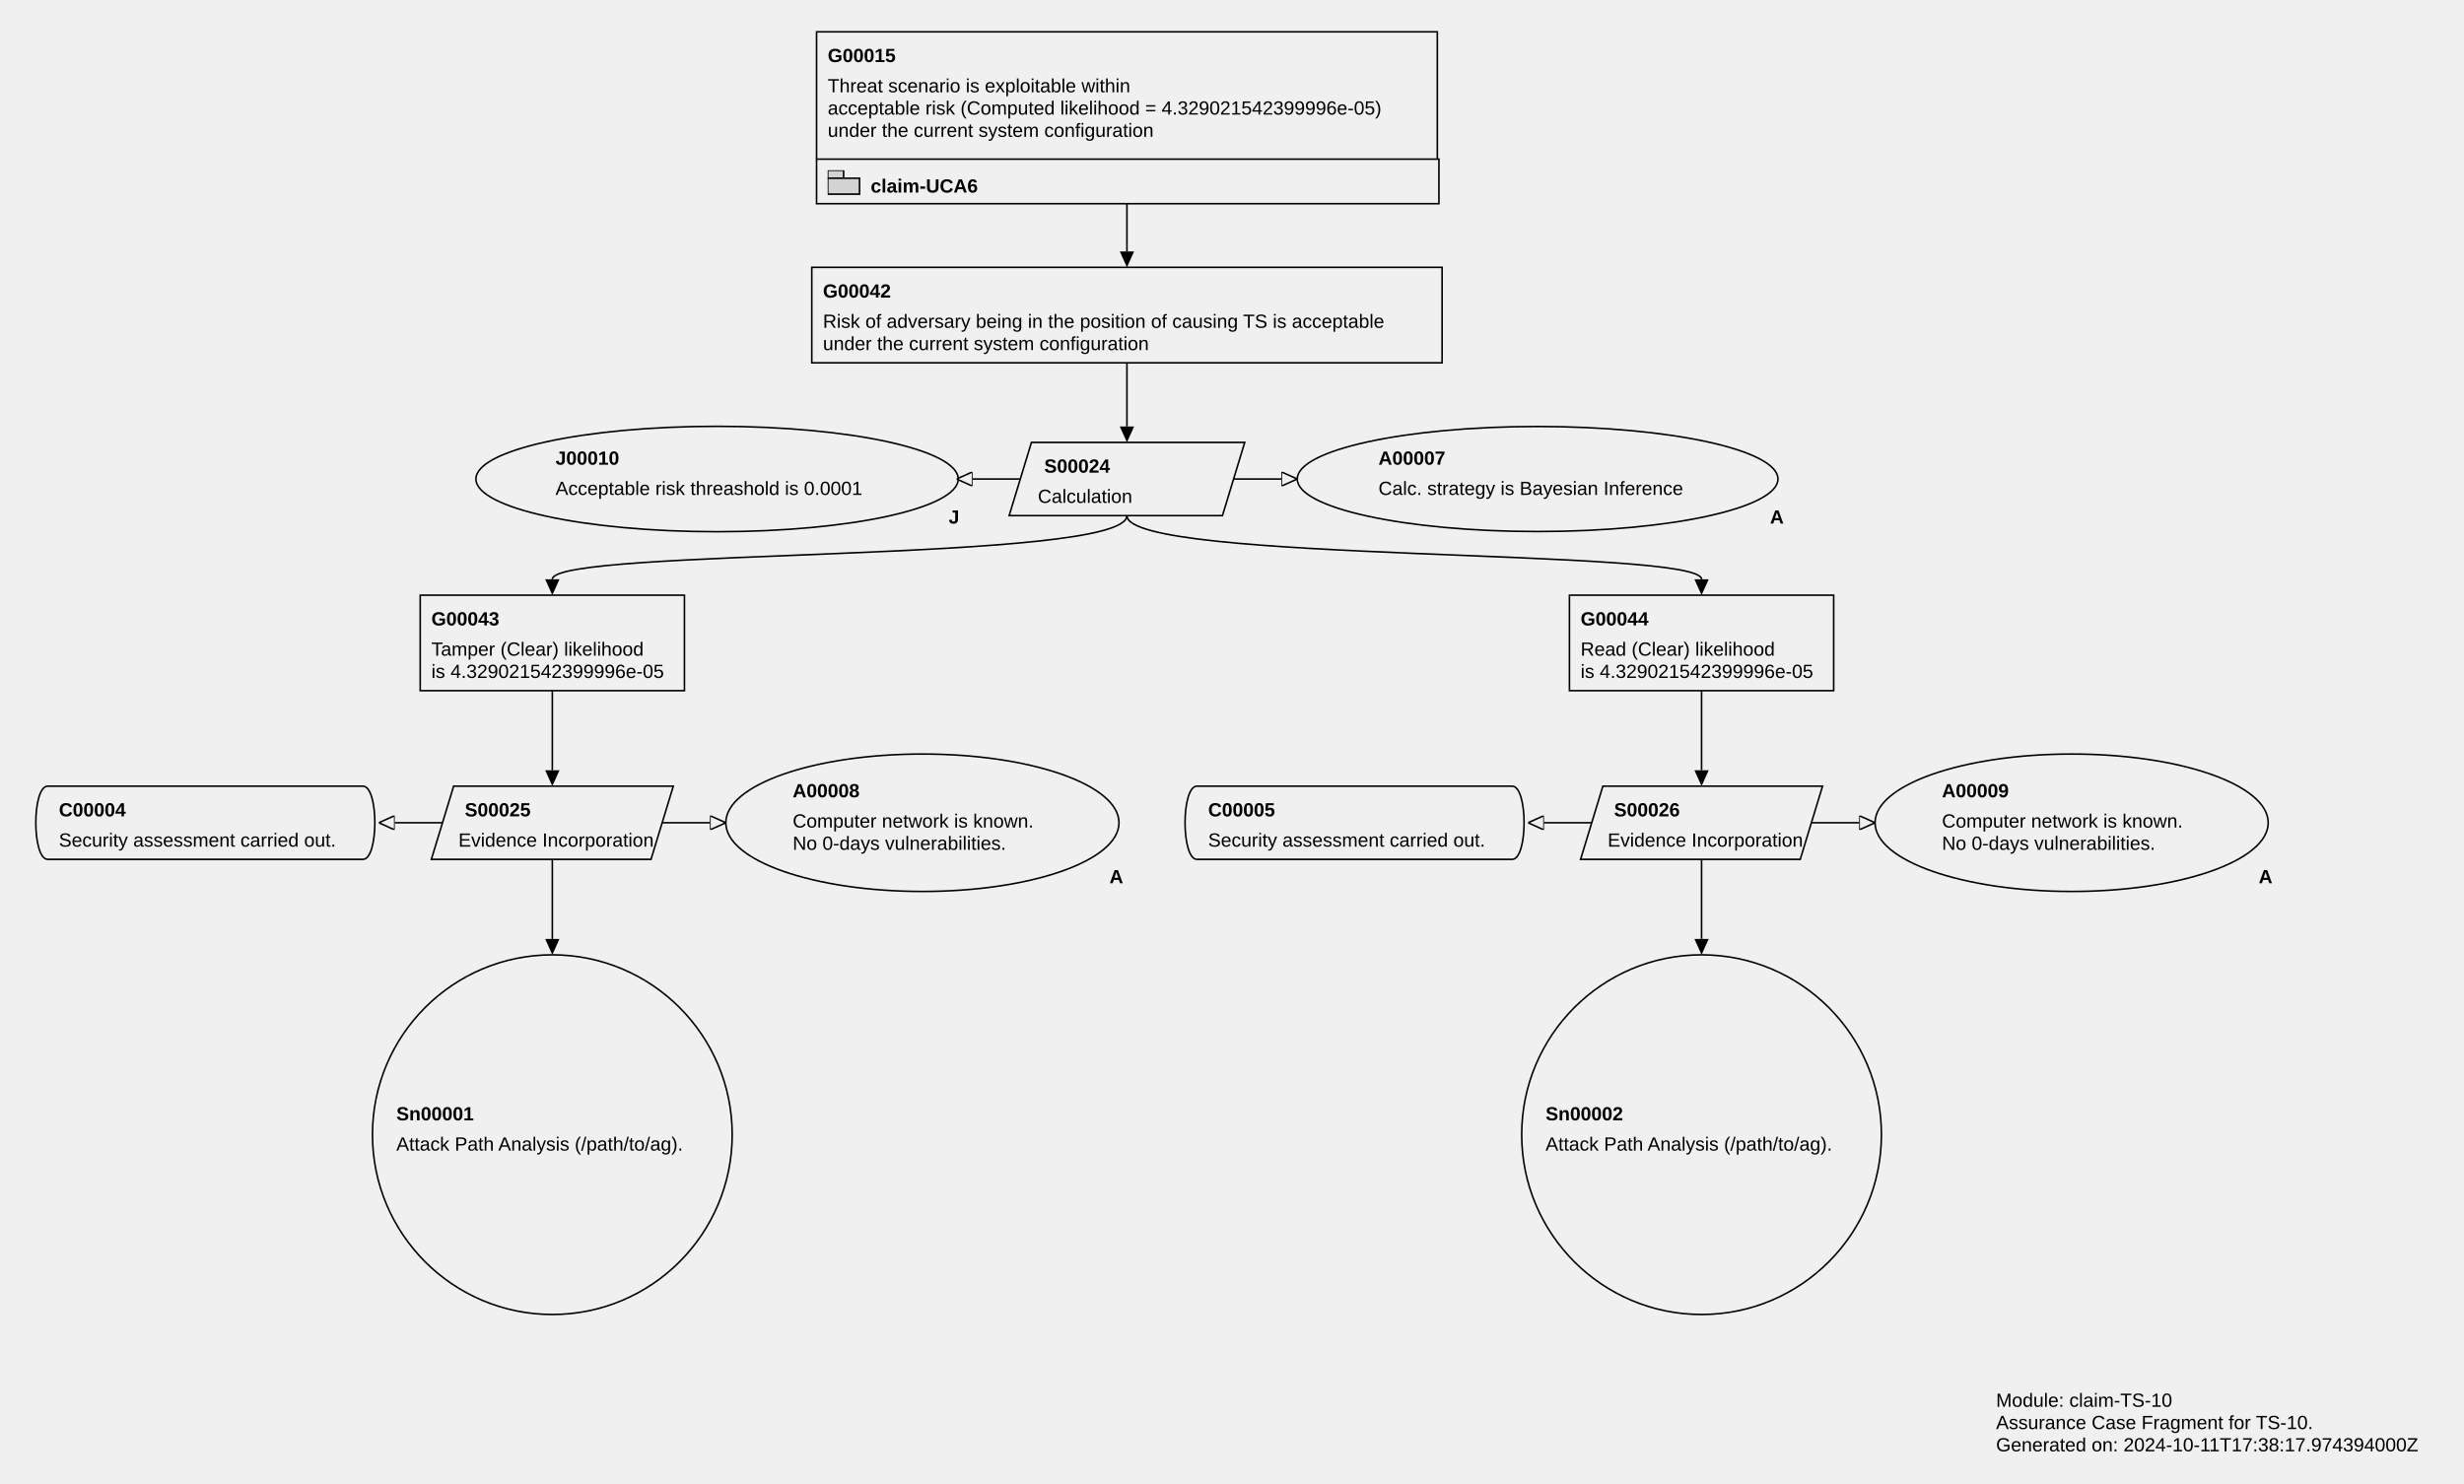
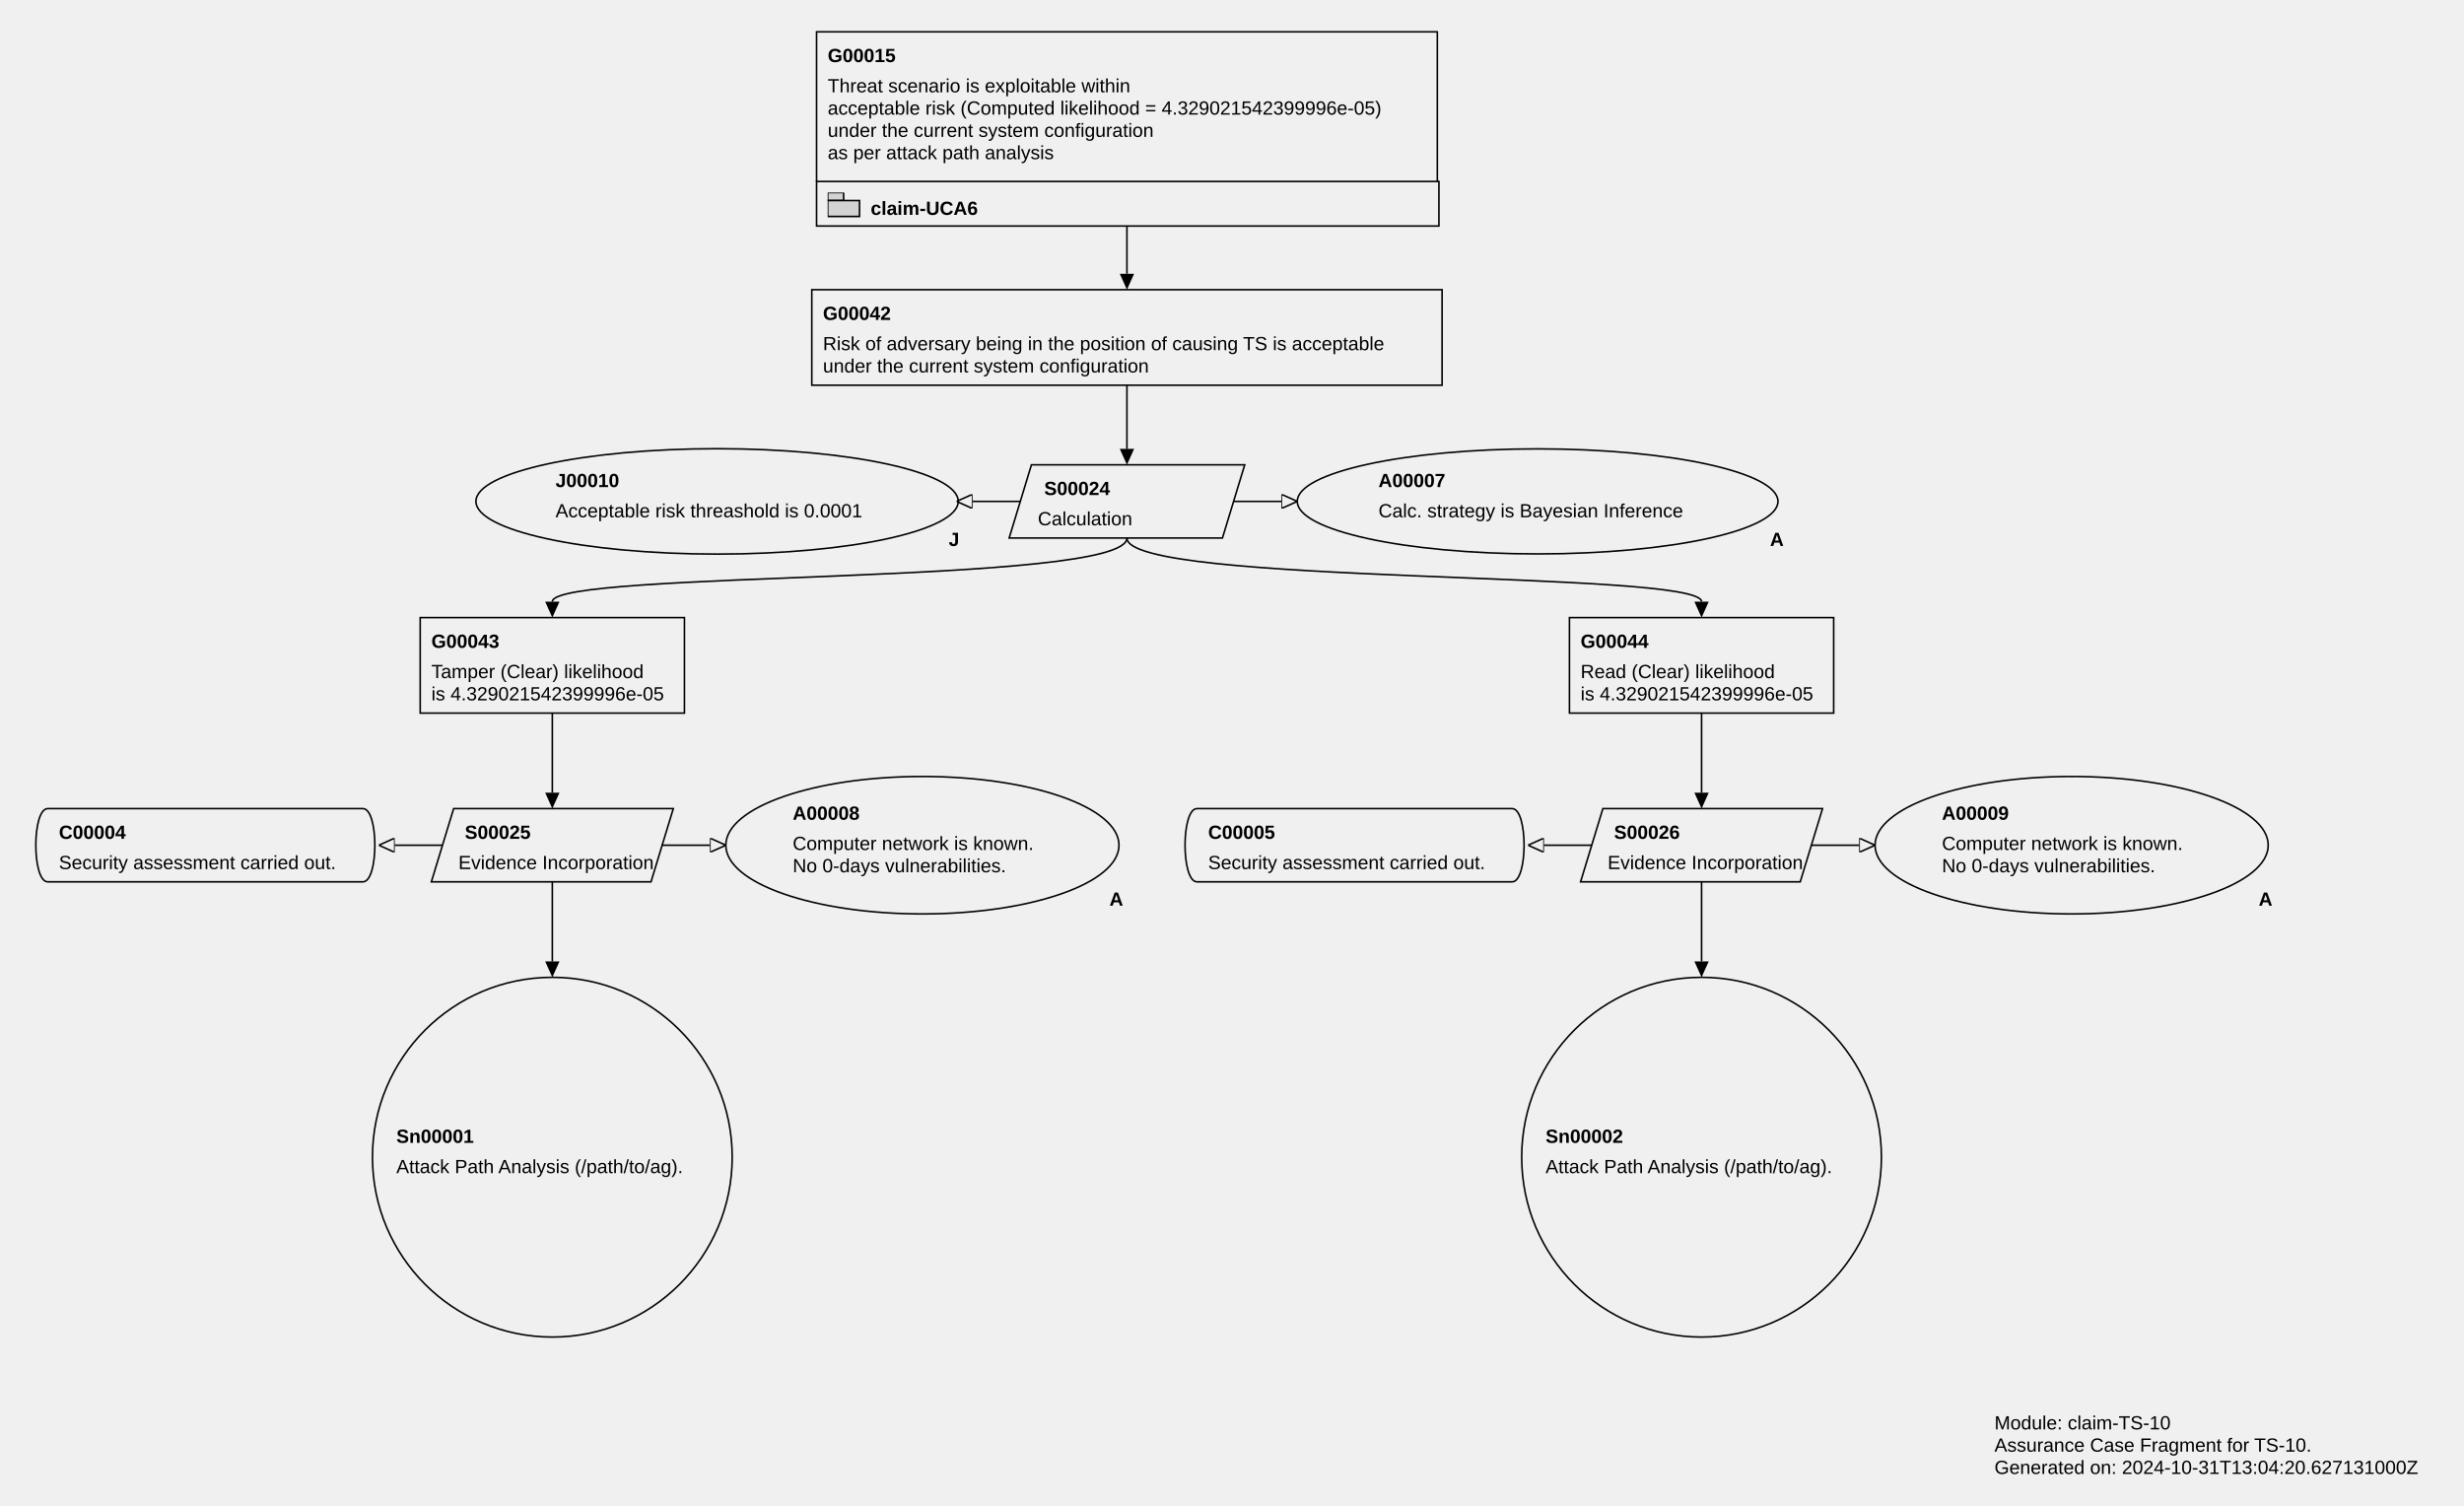
- <svg xmlns="http://www.w3.org/2000/svg" class="gsndiagram" viewBox="0 0 1548 932">
+ <svg xmlns="http://www.w3.org/2000/svg" class="gsndiagram" viewBox="0 0 1548 946">
  <symbol id="module_icon">
    <rect fill="lightgrey" height="5" stroke="black" stroke-width="1" width="10" x="0" y="0" />
    <rect fill="lightgrey" height="10" stroke="black" stroke-width="1" width="20" x="0" y="5" />
  </symbol>
  <symbol id="acp">
    <rect fill="black" height="10" stroke="black" stroke-width="1" width="10" x="0" y="0" />
  </symbol>
  <marker id="composite_arrow" markerHeight="9" markerUnits="userSpaceOnUse" markerWidth="10" orient="auto-start-reverse" refX="0" refY="4.5">
    <polyline fill-opacity="0" points="0 0, 6 4.5, 0 9" stroke="black" stroke-width="1" />
    <polyline fill-opacity="0" points="4 0, 10 4.5, 4 9" stroke="black" stroke-width="1" />
    <polyline fill-opacity="0" points="0 4.5, 10 4.5" stroke="black" stroke-width="1" />
  </marker>
  <marker id="supportedby_arrow" markerHeight="9" markerUnits="userSpaceOnUse" markerWidth="10" orient="auto-start-reverse" refX="0" refY="4.5">
    <polyline fill="black" points="0 0, 10 4.5, 0 9" />
  </marker>
  <marker id="incontextof_arrow" markerHeight="9" markerUnits="userSpaceOnUse" markerWidth="10" orient="auto-start-reverse" refX="0" refY="4.5">
    <polyline fill-opacity="0" points="0 0, 10 4.5, 0 9, 0 0" stroke="black" stroke-width="1" />
  </marker>
  <style type="text/css">
.notVerified path { fill: red; fill-opacity: 1;}
/* .notVerified text,a { fill: white; } */
</style>
  <a href="claim-UCA6.svg#node_g00015">
    <g class="gsn_module_claim_uca6 gsnelem gsnawaygoal" id="node_g00015">
-       <path class="border" d="M513,100 V20 H903 V100" fill-opacity="0" stroke="black" stroke-width="1" />
+       <path class="border" d="M513,114 V20 H903 V114" fill-opacity="0" stroke="black" stroke-width="1" />
      <text font-family="Arial" font-size="12" font-weight="bold" x="520" y="39">G00015</text>
      <text font-family="Arial" font-size="12" x="520" y="58">Threat scenario is exploitable within </text>
      <text font-family="Arial" font-size="12" x="520" y="72"> acceptable risk (Computed likelihood = 4.329021542399996e-05) </text>
-       <text font-family="Arial" font-size="12" x="520" y="86"> under the current system configuration</text>
+       <text font-family="Arial" font-size="12" x="520" y="86"> under the current system configuration </text>
+       <text font-family="Arial" font-size="12" x="520" y="100"> as per attack path analysis</text>
      <a href="claim-UCA6.svg#node_g00015">
-         <path class="border" d="M513,100 h391 v28 h-391 z" fill-opacity="0" stroke="black" stroke-width="1" />
-         <text font-family="Arial" font-size="12" font-weight="bold" x="547" y="121">claim-UCA6</text>
+         <path class="border" d="M513,114 h391 v28 h-391 z" fill-opacity="0" stroke="black" stroke-width="1" />
+         <text font-family="Arial" font-size="12" font-weight="bold" x="547" y="135">claim-UCA6</text>
      </a>
-       <use href="#module_icon" x="520" y="107" />
+       <use href="#module_icon" x="520" y="121" />
    </g>
  </a>
  <g class="gsn_module_claim_ts_10 gsnelem gsngoal" id="node_g00042">
-     <path class="border" d="M510,168 L906,168 L906,228 L510,228 z" fill-opacity="0" stroke="black" stroke-width="1" />
-     <text font-family="Arial" font-size="12" font-weight="bold" x="517" y="187">G00042</text>
-     <text font-family="Arial" font-size="12" x="517" y="206">Risk of adversary being in the position of causing TS is acceptable </text>
-     <text font-family="Arial" font-size="12" x="517" y="220"> under the current system configuration</text>
+     <path class="border" d="M510,182 L906,182 L906,242 L510,242 z" fill-opacity="0" stroke="black" stroke-width="1" />
+     <text font-family="Arial" font-size="12" font-weight="bold" x="517" y="201">G00042</text>
+     <text font-family="Arial" font-size="12" x="517" y="220">Risk of adversary being in the position of causing TS is acceptable </text>
+     <text font-family="Arial" font-size="12" x="517" y="234"> under the current system configuration</text>
  </g>
  <g class="gsn_module_claim_ts_10 gsnelem gsnjust" id="node_j00010">
-     <path class="border" d="M299,301 a151,33,0,1,0,303,0 a151,33,0,1,0,-303,0 z" fill-opacity="0" stroke="black" stroke-width="1" />
-     <text font-family="Arial" font-size="12" font-weight="bold" x="349" y="292">J00010</text>
-     <text font-family="Arial" font-size="12" x="349" y="311">Acceptable risk threashold is 0.0001</text>
-     <text font-family="Arial" font-size="12" font-weight="bold" x="596" y="329">J</text>
+     <path class="border" d="M299,315 a151,33,0,1,0,303,0 a151,33,0,1,0,-303,0 z" fill-opacity="0" stroke="black" stroke-width="1" />
+     <text font-family="Arial" font-size="12" font-weight="bold" x="349" y="306">J00010</text>
+     <text font-family="Arial" font-size="12" x="349" y="325">Acceptable risk threashold is 0.0001</text>
+     <text font-family="Arial" font-size="12" font-weight="bold" x="596" y="343">J</text>
  </g>
  <g class="gsn_module_claim_ts_10 gsnelem gsnstgy" id="node_s00024">
-     <path class="border" d="M648,278 L782,278 L768,324 L634,324 z" fill-opacity="0" stroke="black" stroke-width="1" />
-     <text font-family="Arial" font-size="12" font-weight="bold" x="656" y="297">S00024</text>
-     <text font-family="Arial" font-size="12" x="652" y="316">Calculation</text>
+     <path class="border" d="M648,292 L782,292 L768,338 L634,338 z" fill-opacity="0" stroke="black" stroke-width="1" />
+     <text font-family="Arial" font-size="12" font-weight="bold" x="656" y="311">S00024</text>
+     <text font-family="Arial" font-size="12" x="652" y="330">Calculation</text>
  </g>
  <g class="gsn_module_claim_ts_10 gsnelem gsnasmp" id="node_a00007">
-     <path class="border" d="M815,301 a151,33,0,1,0,302,0 a151,33,0,1,0,-302,0 z" fill-opacity="0" stroke="black" stroke-width="1" />
-     <text font-family="Arial" font-size="12" font-weight="bold" x="866" y="292">A00007</text>
-     <text font-family="Arial" font-size="12" x="866" y="311">Calc. strategy is Bayesian Inference</text>
-     <text font-family="Arial" font-size="12" font-weight="bold" x="1112" y="329">A</text>
+     <path class="border" d="M815,315 a151,33,0,1,0,302,0 a151,33,0,1,0,-302,0 z" fill-opacity="0" stroke="black" stroke-width="1" />
+     <text font-family="Arial" font-size="12" font-weight="bold" x="866" y="306">A00007</text>
+     <text font-family="Arial" font-size="12" x="866" y="325">Calc. strategy is Bayesian Inference</text>
+     <text font-family="Arial" font-size="12" font-weight="bold" x="1112" y="343">A</text>
  </g>
  <g class="gsn_module_claim_ts_10 gsnelem gsngoal" id="node_g00043">
-     <path class="border" d="M264,374 L430,374 L430,434 L264,434 z" fill-opacity="0" stroke="black" stroke-width="1" />
-     <text font-family="Arial" font-size="12" font-weight="bold" x="271" y="393">G00043</text>
-     <text font-family="Arial" font-size="12" x="271" y="412">Tamper (Clear) likelihood </text>
-     <text font-family="Arial" font-size="12" x="271" y="426"> is 4.329021542399996e-05</text>
+     <path class="border" d="M264,388 L430,388 L430,448 L264,448 z" fill-opacity="0" stroke="black" stroke-width="1" />
+     <text font-family="Arial" font-size="12" font-weight="bold" x="271" y="407">G00043</text>
+     <text font-family="Arial" font-size="12" x="271" y="426">Tamper (Clear) likelihood </text>
+     <text font-family="Arial" font-size="12" x="271" y="440"> is 4.329021542399996e-05</text>
  </g>
  <g class="gsn_module_claim_ts_10 gsnelem gsngoal" id="node_g00044">
-     <path class="border" d="M986,374 L1152,374 L1152,434 L986,434 z" fill-opacity="0" stroke="black" stroke-width="1" />
-     <text font-family="Arial" font-size="12" font-weight="bold" x="993" y="393">G00044</text>
-     <text font-family="Arial" font-size="12" x="993" y="412">Read (Clear) likelihood </text>
-     <text font-family="Arial" font-size="12" x="993" y="426"> is 4.329021542399996e-05</text>
+     <path class="border" d="M986,388 L1152,388 L1152,448 L986,448 z" fill-opacity="0" stroke="black" stroke-width="1" />
+     <text font-family="Arial" font-size="12" font-weight="bold" x="993" y="407">G00044</text>
+     <text font-family="Arial" font-size="12" x="993" y="426">Read (Clear) likelihood </text>
+     <text font-family="Arial" font-size="12" x="993" y="440"> is 4.329021542399996e-05</text>
  </g>
  <g class="gsn_module_claim_ts_10 gsnelem gsnctxt" id="node_c00004">
-     <path class="border" d="M30,494 L228,494 C238,494,238,540,228,540 L30,540 C20,540,20,494,30,494" fill-opacity="0" stroke="black" stroke-width="1" />
-     <text font-family="Arial" font-size="12" font-weight="bold" x="37" y="513">C00004</text>
-     <text font-family="Arial" font-size="12" x="37" y="532">Security assessment carried out.</text>
+     <path class="border" d="M30,508 L228,508 C238,508,238,554,228,554 L30,554 C20,554,20,508,30,508" fill-opacity="0" stroke="black" stroke-width="1" />
+     <text font-family="Arial" font-size="12" font-weight="bold" x="37" y="527">C00004</text>
+     <text font-family="Arial" font-size="12" x="37" y="546">Security assessment carried out.</text>
  </g>
  <g class="gsn_module_claim_ts_10 gsnelem gsnstgy" id="node_s00025">
-     <path class="border" d="M285,494 L423,494 L409,540 L271,540 z" fill-opacity="0" stroke="black" stroke-width="1" />
-     <text font-family="Arial" font-size="12" font-weight="bold" x="292" y="513">S00025</text>
-     <text font-family="Arial" font-size="12" x="288" y="532">Evidence Incorporation</text>
+     <path class="border" d="M285,508 L423,508 L409,554 L271,554 z" fill-opacity="0" stroke="black" stroke-width="1" />
+     <text font-family="Arial" font-size="12" font-weight="bold" x="292" y="527">S00025</text>
+     <text font-family="Arial" font-size="12" x="288" y="546">Evidence Incorporation</text>
  </g>
  <g class="gsn_module_claim_ts_10 gsnelem gsnasmp" id="node_a00008">
-     <path class="border" d="M456,517 a123,43,0,1,0,247,0 a123,43,0,1,0,-247,0 z" fill-opacity="0" stroke="black" stroke-width="1" />
-     <text font-family="Arial" font-size="12" font-weight="bold" x="498" y="501">A00008</text>
-     <text font-family="Arial" font-size="12" x="498" y="520">Computer network is known. </text>
-     <text font-family="Arial" font-size="12" x="498" y="534"> No 0-days vulnerabilities.</text>
-     <text font-family="Arial" font-size="12" font-weight="bold" x="697" y="555">A</text>
+     <path class="border" d="M456,531 a123,43,0,1,0,247,0 a123,43,0,1,0,-247,0 z" fill-opacity="0" stroke="black" stroke-width="1" />
+     <text font-family="Arial" font-size="12" font-weight="bold" x="498" y="515">A00008</text>
+     <text font-family="Arial" font-size="12" x="498" y="534">Computer network is known. </text>
+     <text font-family="Arial" font-size="12" x="498" y="548"> No 0-days vulnerabilities.</text>
+     <text font-family="Arial" font-size="12" font-weight="bold" x="697" y="569">A</text>
  </g>
  <g class="gsn_module_claim_ts_10 gsnelem gsnctxt" id="node_c00005">
-     <path class="border" d="M752,494 L950,494 C960,494,960,540,950,540 L752,540 C742,540,742,494,752,494" fill-opacity="0" stroke="black" stroke-width="1" />
-     <text font-family="Arial" font-size="12" font-weight="bold" x="759" y="513">C00005</text>
-     <text font-family="Arial" font-size="12" x="759" y="532">Security assessment carried out.</text>
+     <path class="border" d="M752,508 L950,508 C960,508,960,554,950,554 L752,554 C742,554,742,508,752,508" fill-opacity="0" stroke="black" stroke-width="1" />
+     <text font-family="Arial" font-size="12" font-weight="bold" x="759" y="527">C00005</text>
+     <text font-family="Arial" font-size="12" x="759" y="546">Security assessment carried out.</text>
  </g>
  <g class="gsn_module_claim_ts_10 gsnelem gsnstgy" id="node_s00026">
-     <path class="border" d="M1007,494 L1145,494 L1131,540 L993,540 z" fill-opacity="0" stroke="black" stroke-width="1" />
-     <text font-family="Arial" font-size="12" font-weight="bold" x="1014" y="513">S00026</text>
-     <text font-family="Arial" font-size="12" x="1010" y="532">Evidence Incorporation</text>
+     <path class="border" d="M1007,508 L1145,508 L1131,554 L993,554 z" fill-opacity="0" stroke="black" stroke-width="1" />
+     <text font-family="Arial" font-size="12" font-weight="bold" x="1014" y="527">S00026</text>
+     <text font-family="Arial" font-size="12" x="1010" y="546">Evidence Incorporation</text>
  </g>
  <g class="gsn_module_claim_ts_10 gsnelem gsnasmp" id="node_a00009">
-     <path class="border" d="M1178,517 a123,43,0,1,0,247,0 a123,43,0,1,0,-247,0 z" fill-opacity="0" stroke="black" stroke-width="1" />
-     <text font-family="Arial" font-size="12" font-weight="bold" x="1220" y="501">A00009</text>
-     <text font-family="Arial" font-size="12" x="1220" y="520">Computer network is known. </text>
-     <text font-family="Arial" font-size="12" x="1220" y="534"> No 0-days vulnerabilities.</text>
-     <text font-family="Arial" font-size="12" font-weight="bold" x="1419" y="555">A</text>
+     <path class="border" d="M1178,531 a123,43,0,1,0,247,0 a123,43,0,1,0,-247,0 z" fill-opacity="0" stroke="black" stroke-width="1" />
+     <text font-family="Arial" font-size="12" font-weight="bold" x="1220" y="515">A00009</text>
+     <text font-family="Arial" font-size="12" x="1220" y="534">Computer network is known. </text>
+     <text font-family="Arial" font-size="12" x="1220" y="548"> No 0-days vulnerabilities.</text>
+     <text font-family="Arial" font-size="12" font-weight="bold" x="1419" y="569">A</text>
  </g>
  <g class="gsn_module_claim_ts_10 gsnelem gsnsltn" id="node_sn00001">
-     <path class="border" d="M234,713 a113,113,0,1,0,226,0 a113,113,0,1,0,-226,0 z" fill-opacity="0" stroke="black" stroke-width="1" />
-     <text font-family="Arial" font-size="12" font-weight="bold" x="249" y="704">Sn00001</text>
-     <text font-family="Arial" font-size="12" x="249" y="723">Attack Path Analysis (/path/to/ag). </text>
+     <path class="border" d="M234,727 a113,113,0,1,0,226,0 a113,113,0,1,0,-226,0 z" fill-opacity="0" stroke="black" stroke-width="1" />
+     <text font-family="Arial" font-size="12" font-weight="bold" x="249" y="718">Sn00001</text>
+     <text font-family="Arial" font-size="12" x="249" y="737">Attack Path Analysis (/path/to/ag). </text>
  </g>
  <g class="gsn_module_claim_ts_10 gsnelem gsnsltn" id="node_sn00002">
-     <path class="border" d="M956,713 a113,113,0,1,0,226,0 a113,113,0,1,0,-226,0 z" fill-opacity="0" stroke="black" stroke-width="1" />
-     <text font-family="Arial" font-size="12" font-weight="bold" x="971" y="704">Sn00002</text>
-     <text font-family="Arial" font-size="12" x="971" y="723">Attack Path Analysis (/path/to/ag). </text>
+     <path class="border" d="M956,727 a113,113,0,1,0,226,0 a113,113,0,1,0,-226,0 z" fill-opacity="0" stroke="black" stroke-width="1" />
+     <text font-family="Arial" font-size="12" font-weight="bold" x="971" y="718">Sn00002</text>
+     <text font-family="Arial" font-size="12" x="971" y="737">Attack Path Analysis (/path/to/ag). </text>
  </g>
-   <path class="gsnedge gsninspby" d="M708,128 C708,158,708,138,708,158" fill-opacity="0" marker-end="url(#supportedby_arrow)" stroke="black" stroke-width="1" />
-   <path class="gsnedge gsninspby" d="M708,228 C708,258,708,248,708,268" fill-opacity="0" marker-end="url(#supportedby_arrow)" stroke="black" stroke-width="1" />
-   <path class="gsnedge gsninspby" d="M347,434 C347,464,347,464,347,484" fill-opacity="0" marker-end="url(#supportedby_arrow)" stroke="black" stroke-width="1" />
-   <path class="gsnedge gsninspby" d="M1069,434 C1069,464,1069,464,1069,484" fill-opacity="0" marker-end="url(#supportedby_arrow)" stroke="black" stroke-width="1" />
-   <path class="gsnedge gsninctxt" d="M775,301 C805,301,785,301,805,301" fill-opacity="0" marker-end="url(#incontextof_arrow)" stroke="black" stroke-width="1" />
-   <path class="gsnedge gsninctxt" d="M641,301 C611,301,631,301,611,301" fill-opacity="0" marker-end="url(#incontextof_arrow)" stroke="black" stroke-width="1" />
-   <path class="gsnedge gsninspby" d="M708,324 C708,354,347,344,347,364" fill-opacity="0" marker-end="url(#supportedby_arrow)" stroke="black" stroke-width="1" />
-   <path class="gsnedge gsninspby" d="M708,324 C708,354,1069,344,1069,364" fill-opacity="0" marker-end="url(#supportedby_arrow)" stroke="black" stroke-width="1" />
-   <path class="gsnedge gsninctxt" d="M416,517 C446,517,426,517,446,517" fill-opacity="0" marker-end="url(#incontextof_arrow)" stroke="black" stroke-width="1" />
-   <path class="gsnedge gsninctxt" d="M278,517 C248,517,268,517,248,517" fill-opacity="0" marker-end="url(#incontextof_arrow)" stroke="black" stroke-width="1" />
-   <path class="gsnedge gsninspby" d="M347,540 C347,570,347,570,347,590" fill-opacity="0" marker-end="url(#supportedby_arrow)" stroke="black" stroke-width="1" />
-   <path class="gsnedge gsninctxt" d="M1138,517 C1168,517,1148,517,1168,517" fill-opacity="0" marker-end="url(#incontextof_arrow)" stroke="black" stroke-width="1" />
-   <path class="gsnedge gsninctxt" d="M1000,517 C970,517,990,517,970,517" fill-opacity="0" marker-end="url(#incontextof_arrow)" stroke="black" stroke-width="1" />
-   <path class="gsnedge gsninspby" d="M1069,540 C1069,570,1069,570,1069,590" fill-opacity="0" marker-end="url(#supportedby_arrow)" stroke="black" stroke-width="1" />
+   <path class="gsnedge gsninspby" d="M708,142 C708,172,708,152,708,172" fill-opacity="0" marker-end="url(#supportedby_arrow)" stroke="black" stroke-width="1" />
+   <path class="gsnedge gsninspby" d="M708,242 C708,272,708,262,708,282" fill-opacity="0" marker-end="url(#supportedby_arrow)" stroke="black" stroke-width="1" />
+   <path class="gsnedge gsninspby" d="M347,448 C347,478,347,478,347,498" fill-opacity="0" marker-end="url(#supportedby_arrow)" stroke="black" stroke-width="1" />
+   <path class="gsnedge gsninspby" d="M1069,448 C1069,478,1069,478,1069,498" fill-opacity="0" marker-end="url(#supportedby_arrow)" stroke="black" stroke-width="1" />
+   <path class="gsnedge gsninctxt" d="M775,315 C805,315,785,315,805,315" fill-opacity="0" marker-end="url(#incontextof_arrow)" stroke="black" stroke-width="1" />
+   <path class="gsnedge gsninctxt" d="M641,315 C611,315,631,315,611,315" fill-opacity="0" marker-end="url(#incontextof_arrow)" stroke="black" stroke-width="1" />
+   <path class="gsnedge gsninspby" d="M708,338 C708,368,347,358,347,378" fill-opacity="0" marker-end="url(#supportedby_arrow)" stroke="black" stroke-width="1" />
+   <path class="gsnedge gsninspby" d="M708,338 C708,368,1069,358,1069,378" fill-opacity="0" marker-end="url(#supportedby_arrow)" stroke="black" stroke-width="1" />
+   <path class="gsnedge gsninctxt" d="M416,531 C446,531,426,531,446,531" fill-opacity="0" marker-end="url(#incontextof_arrow)" stroke="black" stroke-width="1" />
+   <path class="gsnedge gsninctxt" d="M278,531 C248,531,268,531,248,531" fill-opacity="0" marker-end="url(#incontextof_arrow)" stroke="black" stroke-width="1" />
+   <path class="gsnedge gsninspby" d="M347,554 C347,584,347,584,347,604" fill-opacity="0" marker-end="url(#supportedby_arrow)" stroke="black" stroke-width="1" />
+   <path class="gsnedge gsninctxt" d="M1138,531 C1168,531,1148,531,1168,531" fill-opacity="0" marker-end="url(#incontextof_arrow)" stroke="black" stroke-width="1" />
+   <path class="gsnedge gsninctxt" d="M1000,531 C970,531,990,531,970,531" fill-opacity="0" marker-end="url(#incontextof_arrow)" stroke="black" stroke-width="1" />
+   <path class="gsnedge gsninspby" d="M1069,554 C1069,584,1069,584,1069,604" fill-opacity="0" marker-end="url(#supportedby_arrow)" stroke="black" stroke-width="1" />
  <g class="gsnmodule" id="node_gsn_module">
-     <text font-family="Arial" font-size="12" x="1254" y="884">Module: claim-TS-10</text>
-     <text font-family="Arial" font-size="12" x="1254" y="898">Assurance Case Fragment for TS-10.</text>
-     <text font-family="Arial" font-size="12" x="1254" y="912">Generated on: 2024-10-11T17:38:17.974394000Z</text>
+     <text font-family="Arial" font-size="12" x="1253" y="898">Module: claim-TS-10</text>
+     <text font-family="Arial" font-size="12" x="1253" y="912">Assurance Case Fragment for TS-10.</text>
+     <text font-family="Arial" font-size="12" x="1253" y="926">Generated on: 2024-10-31T13:04:20.627131000Z</text>
  </g>
</svg>
